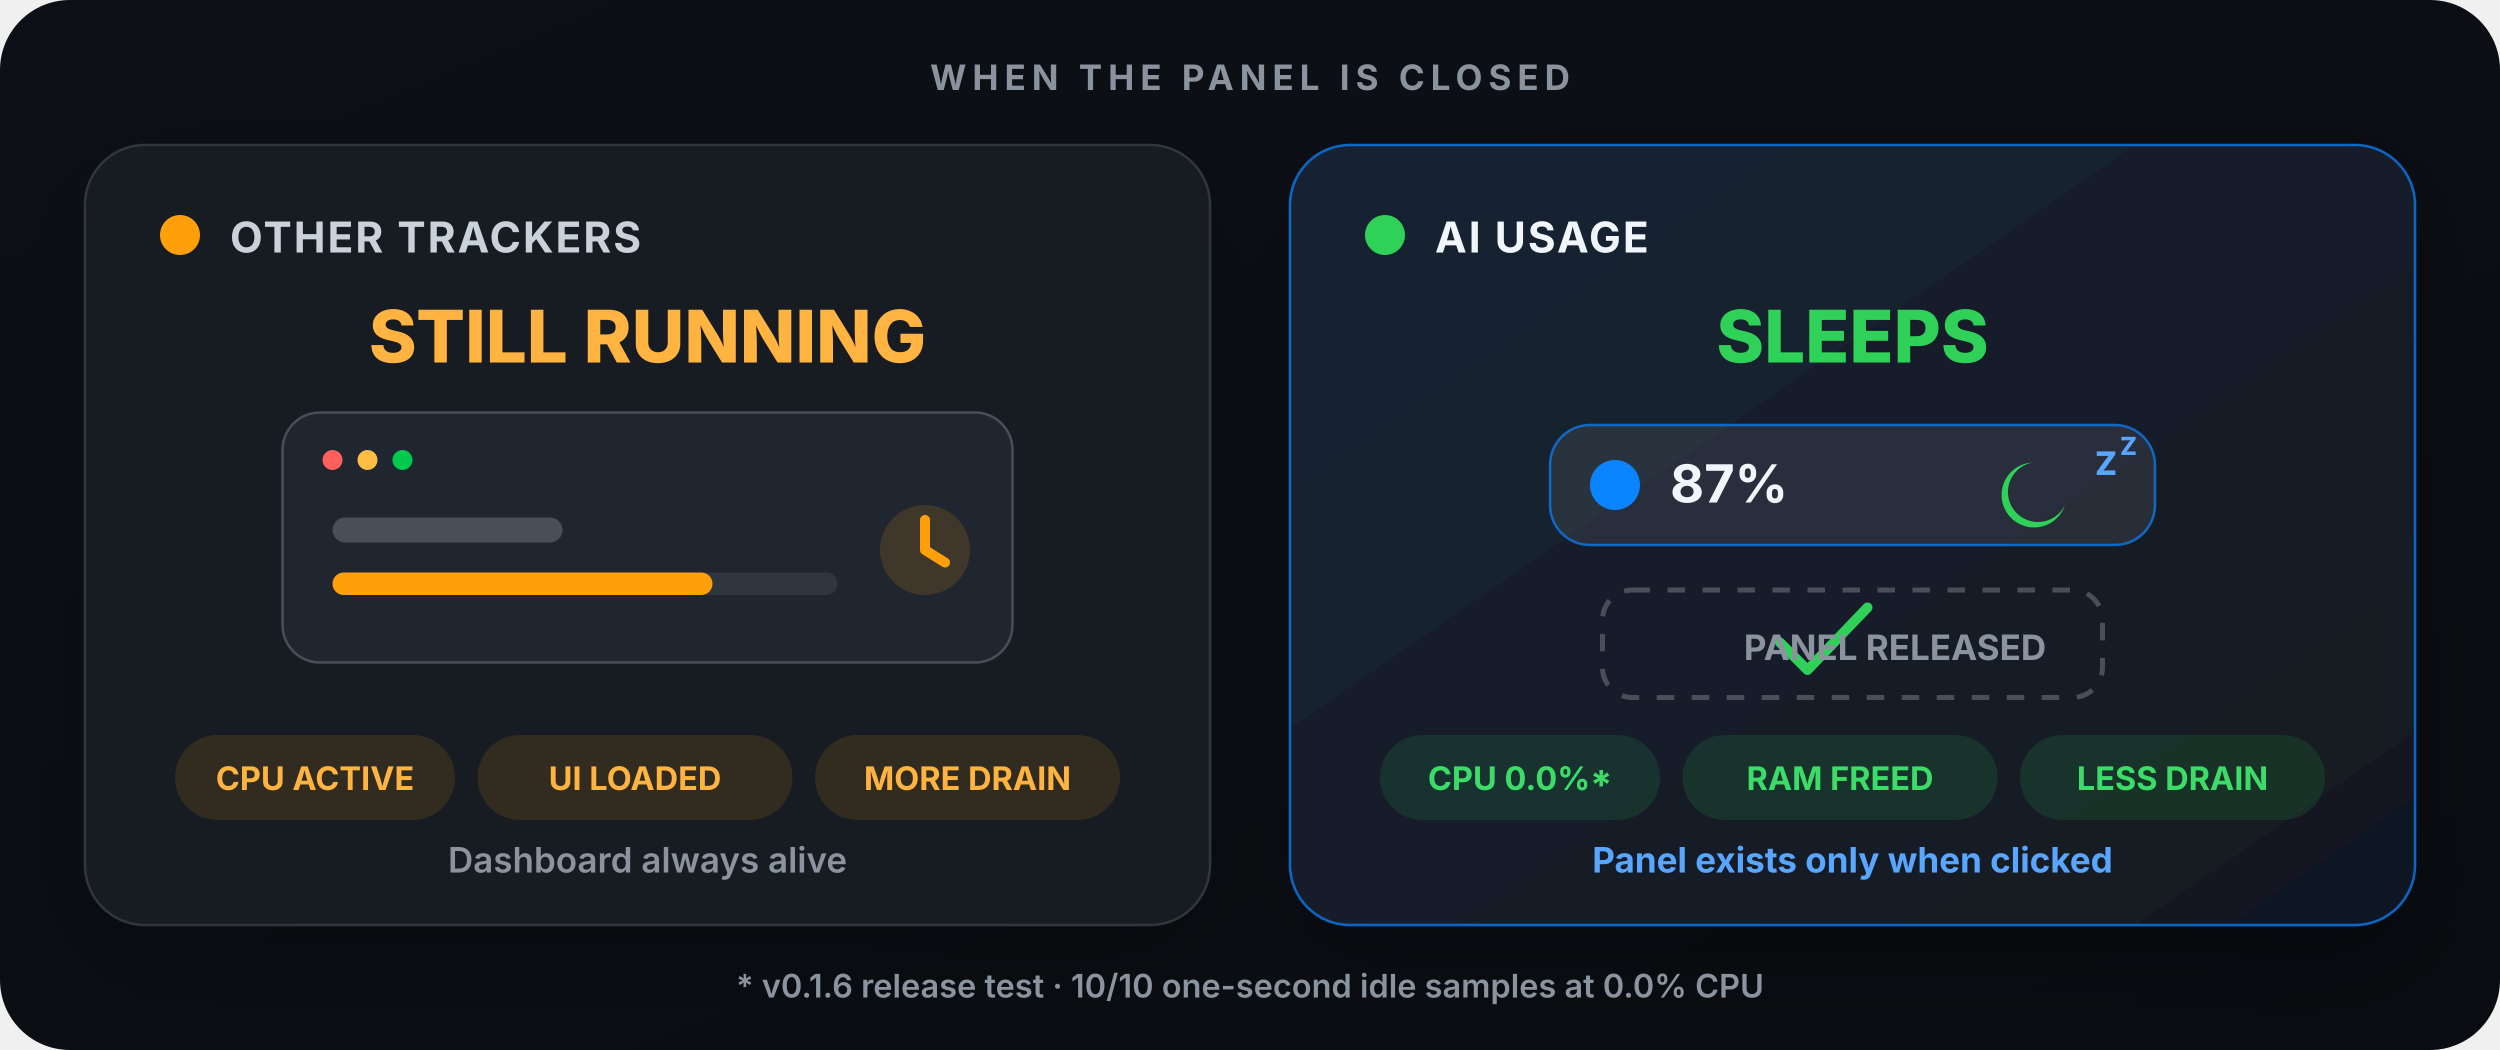
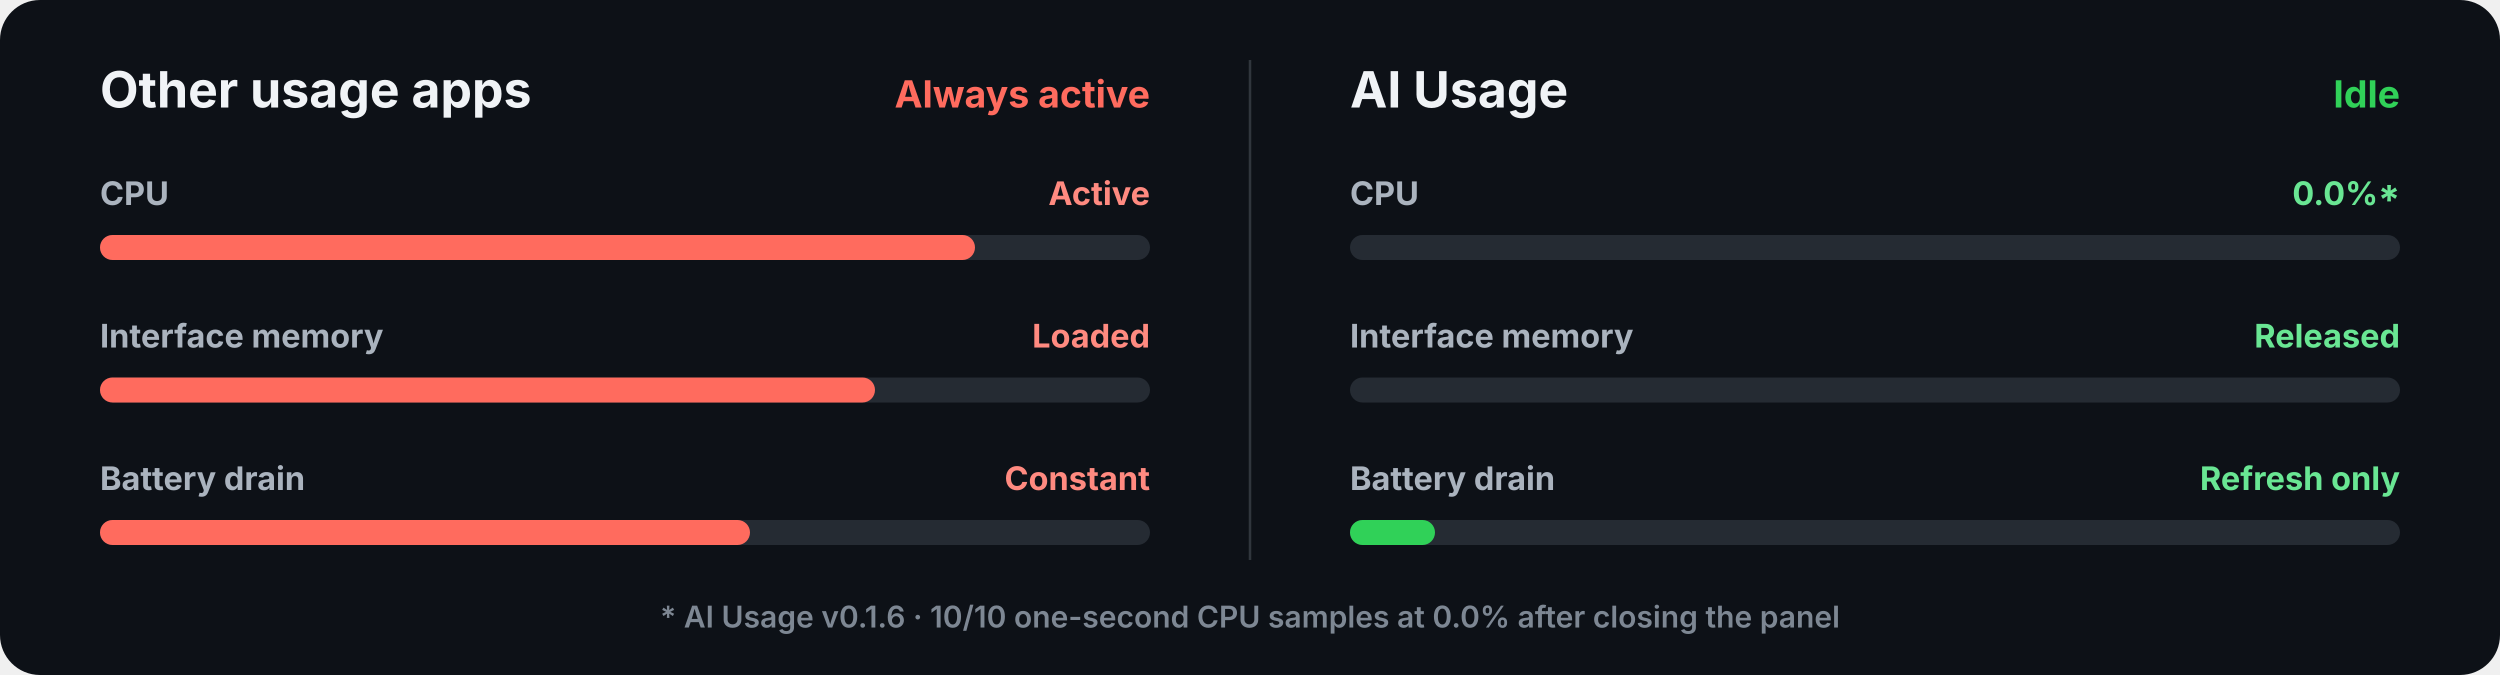
- <svg xmlns="http://www.w3.org/2000/svg" width="1000" height="420" viewBox="0 0 1000 420" role="img" aria-labelledby="title description">
-   <description id="description">Other usage trackers may keep their dashboard running. AI Usage releases its panel when closed, measured at zero percent CPU across ten release-test samples.</description>
-   <defs>
-     <linearGradient id="canvas" x1="0" y1="0" x2="1" y2="1">
-       <stop offset="0" stop-color="#0D1117" />
-       <stop offset="1" stop-color="#090C10" />
-     </linearGradient>
-     <linearGradient id="ai-card" x1="0" y1="0" x2="1" y2="1">
-       <stop offset="0" stop-color="#172434" />
-       <stop offset="1" stop-color="#111820" />
-     </linearGradient>
-     <filter id="shadow" x="-20%" y="-20%" width="140%" height="150%">
-       <feDropShadow dx="0" dy="12" stdDeviation="18" flood-color="#000000" flood-opacity=".28" />
-     </filter>
-   </defs>
-   <rect width="1000" height="420" rx="28" fill="url(#canvas)" />
-   <text x="500" y="36" fill="#8B949E" font-family="-apple-system, BlinkMacSystemFont, 'Segoe UI', sans-serif" font-size="14" font-weight="700" letter-spacing="2.4" text-anchor="middle">WHEN THE PANEL IS CLOSED</text>
-   <g filter="url(#shadow)">
-     <rect x="34" y="58" width="450" height="312" rx="24" fill="#151A21" stroke="#30363D" />
-     <rect x="516" y="58" width="450" height="312" rx="24" fill="url(#ai-card)" stroke="#0A84FF" stroke-opacity=".72" />
+ <svg xmlns="http://www.w3.org/2000/svg" width="1000" height="270" viewBox="0 0 1000 270" role="img" aria-labelledby="title description">
+   <description id="description">Matching bars compare CPU activity, interface memory, and battery drain. Other always-on usage apps remain active. AI Usage releases its panel and measured zero percent idle CPU in ten release-test samples.</description>
+   <rect width="1000" height="270" rx="16" fill="#0D1117" />
+   <line x1="500" y1="24" x2="500" y2="224" stroke="#30363D" />
+   <g font-family="-apple-system, BlinkMacSystemFont, 'Segoe UI', sans-serif">
+     <text x="40" y="43" fill="#F0F3F6" font-size="20" font-weight="700">Other usage apps</text>
+     <text x="460" y="43" fill="#FF6B5E" font-size="15" font-weight="700" text-anchor="end">Always active</text>
+     <text x="540" y="43" fill="#F0F3F6" font-size="20" font-weight="700">AI Usage</text>
+     <text x="960" y="43" fill="#30D158" font-size="15" font-weight="700" text-anchor="end">Idle</text>
+     <g font-size="13" font-weight="650">
+       <text x="40" y="82" fill="#AAB3BE">CPU</text>
+       <text x="460" y="82" fill="#FF8A80" text-anchor="end">Active</text>
+       <rect x="40" y="94" width="420" height="10" rx="5" fill="#252B33" />
+       <rect x="40" y="94" width="350" height="10" rx="5" fill="#FF6B5E" />
+       <text x="40" y="139" fill="#AAB3BE">Interface memory</text>
+       <text x="460" y="139" fill="#FF8A80" text-anchor="end">Loaded</text>
+       <rect x="40" y="151" width="420" height="10" rx="5" fill="#252B33" />
+       <rect x="40" y="151" width="310" height="10" rx="5" fill="#FF6B5E" />
+       <text x="40" y="196" fill="#AAB3BE">Battery drain</text>
+       <text x="460" y="196" fill="#FF8A80" text-anchor="end">Constant</text>
+       <rect x="40" y="208" width="420" height="10" rx="5" fill="#252B33" />
+       <rect x="40" y="208" width="260" height="10" rx="5" fill="#FF6B5E" />
+       <text x="540" y="82" fill="#AAB3BE">CPU</text>
+       <text x="960" y="82" fill="#69E693" text-anchor="end">0.0%*</text>
+       <rect x="540" y="94" width="420" height="10" rx="5" fill="#252B33" />
+       <text x="540" y="139" fill="#AAB3BE">Interface memory</text>
+       <text x="960" y="139" fill="#69E693" text-anchor="end">Released</text>
+       <rect x="540" y="151" width="420" height="10" rx="5" fill="#252B33" />
+       <text x="540" y="196" fill="#AAB3BE">Battery drain</text>
+       <text x="960" y="196" fill="#69E693" text-anchor="end">Refresh only</text>
+       <rect x="540" y="208" width="420" height="10" rx="5" fill="#252B33" />
+       <rect x="540" y="208" width="34" height="10" rx="5" fill="#30D158" />
+     </g>
+     <text x="500" y="251" fill="#7D8793" font-size="12" font-weight="600" text-anchor="middle">* AI Usage v0.1.6 · 10/10 one-second CPU samples at 0.0% after closing the panel</text>
  </g>
-   <circle cx="72" cy="94" r="8" fill="#FF9F0A" />
-   <text x="92" y="101" fill="#C9D1D9" font-family="-apple-system, BlinkMacSystemFont, 'Segoe UI', sans-serif" font-size="17" font-weight="700" letter-spacing=".8">OTHER TRACKERS</text>
-   <circle cx="554" cy="94" r="8" fill="#30D158" />
-   <text x="574" y="101" fill="#F0F6FC" font-family="-apple-system, BlinkMacSystemFont, 'Segoe UI', sans-serif" font-size="17" font-weight="700" letter-spacing=".8">AI USAGE</text>
-   <text x="259" y="145" fill="#FFB340" font-family="-apple-system, BlinkMacSystemFont, 'Segoe UI', sans-serif" font-size="29" font-weight="800" text-anchor="middle">STILL RUNNING</text>
-   <text x="741" y="145" fill="#30D158" font-family="-apple-system, BlinkMacSystemFont, 'Segoe UI', sans-serif" font-size="29" font-weight="800" text-anchor="middle">SLEEPS</text>
-   <g transform="translate(113 165)">
-     <rect width="292" height="100" rx="15" fill="#202630" stroke="#484F58" />
-     <circle cx="20" cy="19" r="4" fill="#FF605C" />
-     <circle cx="34" cy="19" r="4" fill="#FFBD44" />
-     <circle cx="48" cy="19" r="4" fill="#00CA4E" />
-     <rect x="20" y="42" width="92" height="10" rx="5" fill="#484F58" />
-     <rect x="20" y="64" width="202" height="9" rx="4.5" fill="#30363D" />
-     <rect x="20" y="64" width="152" height="9" rx="4.5" fill="#FF9F0A" />
-     <circle cx="257" cy="55" r="18" fill="#FF9F0A" fill-opacity=".14" />
-     <path d="M257 43v12l8 5" fill="none" stroke="#FF9F0A" stroke-width="4" stroke-linecap="round" stroke-linejoin="round" />
-   </g>
-   <g transform="translate(620 170)">
-     <rect x="0" y="0" width="242" height="48" rx="16" fill="#FFFFFF" fill-opacity=".08" stroke="#0A84FF" stroke-opacity=".7" />
-     <circle cx="26" cy="24" r="10" fill="#0A84FF" />
-     <text x="48" y="31" fill="#F0F6FC" font-family="-apple-system, BlinkMacSystemFont, 'Segoe UI', sans-serif" font-size="21" font-weight="750">87%</text>
-     <path d="M193 15a12 12 0 1 0 13 17 13 13 0 1 1-13-17Z" fill="#30D158" />
-     <text x="218" y="20" fill="#58A6FF" font-family="-apple-system, BlinkMacSystemFont, 'Segoe UI', sans-serif" font-size="13" font-weight="800">Z</text>
-     <text x="228" y="12" fill="#58A6FF" font-family="-apple-system, BlinkMacSystemFont, 'Segoe UI', sans-serif" font-size="10" font-weight="800">Z</text>
-     <rect x="21" y="66" width="200" height="43" rx="12" fill="none" stroke="#484F58" stroke-width="2" stroke-dasharray="7 7" />
-     <path d="m92 87 11 11 24-25" fill="none" stroke="#30D158" stroke-width="4" stroke-linecap="round" stroke-linejoin="round" />
-     <text x="138" y="94" fill="#8B949E" font-family="-apple-system, BlinkMacSystemFont, 'Segoe UI', sans-serif" font-size="14" font-weight="650" text-anchor="middle">PANEL RELEASED</text>
-   </g>
-   <g font-family="-apple-system, BlinkMacSystemFont, 'Segoe UI', sans-serif" font-size="13" font-weight="750">
-     <rect x="70" y="294" width="112" height="34" rx="17" fill="#FF9F0A" fill-opacity=".12" />
-     <text x="126" y="316" fill="#FFB340" text-anchor="middle">CPU ACTIVE</text>
-     <rect x="191" y="294" width="126" height="34" rx="17" fill="#FF9F0A" fill-opacity=".12" />
-     <text x="254" y="316" fill="#FFB340" text-anchor="middle">UI LOADED</text>
-     <rect x="326" y="294" width="122" height="34" rx="17" fill="#FF9F0A" fill-opacity=".12" />
-     <text x="387" y="316" fill="#FFB340" text-anchor="middle">MORE DRAIN</text>
-     <rect x="552" y="294" width="112" height="34" rx="17" fill="#30D158" fill-opacity=".12" />
-     <text x="608" y="316" fill="#3DDC69" text-anchor="middle">CPU 0.0%*</text>
-     <rect x="673" y="294" width="126" height="34" rx="17" fill="#30D158" fill-opacity=".12" />
-     <text x="736" y="316" fill="#3DDC69" text-anchor="middle">RAM FREED</text>
-     <rect x="808" y="294" width="122" height="34" rx="17" fill="#30D158" fill-opacity=".12" />
-     <text x="869" y="316" fill="#3DDC69" text-anchor="middle">LESS DRAIN</text>
-   </g>
-   <text x="259" y="349" fill="#8B949E" font-family="-apple-system, BlinkMacSystemFont, 'Segoe UI', sans-serif" font-size="14" font-weight="600" text-anchor="middle">Dashboard always alive</text>
-   <text x="741" y="349" fill="#58A6FF" font-family="-apple-system, BlinkMacSystemFont, 'Segoe UI', sans-serif" font-size="14" font-weight="650" text-anchor="middle">Panel exists only when clicked</text>
-   <text x="500" y="399" fill="#8B949E" font-family="-apple-system, BlinkMacSystemFont, 'Segoe UI', sans-serif" font-size="13" font-weight="600" text-anchor="middle">* v0.1.6 release test · 10/10 one-second idle samples at 0.0% CPU</text>
</svg>
